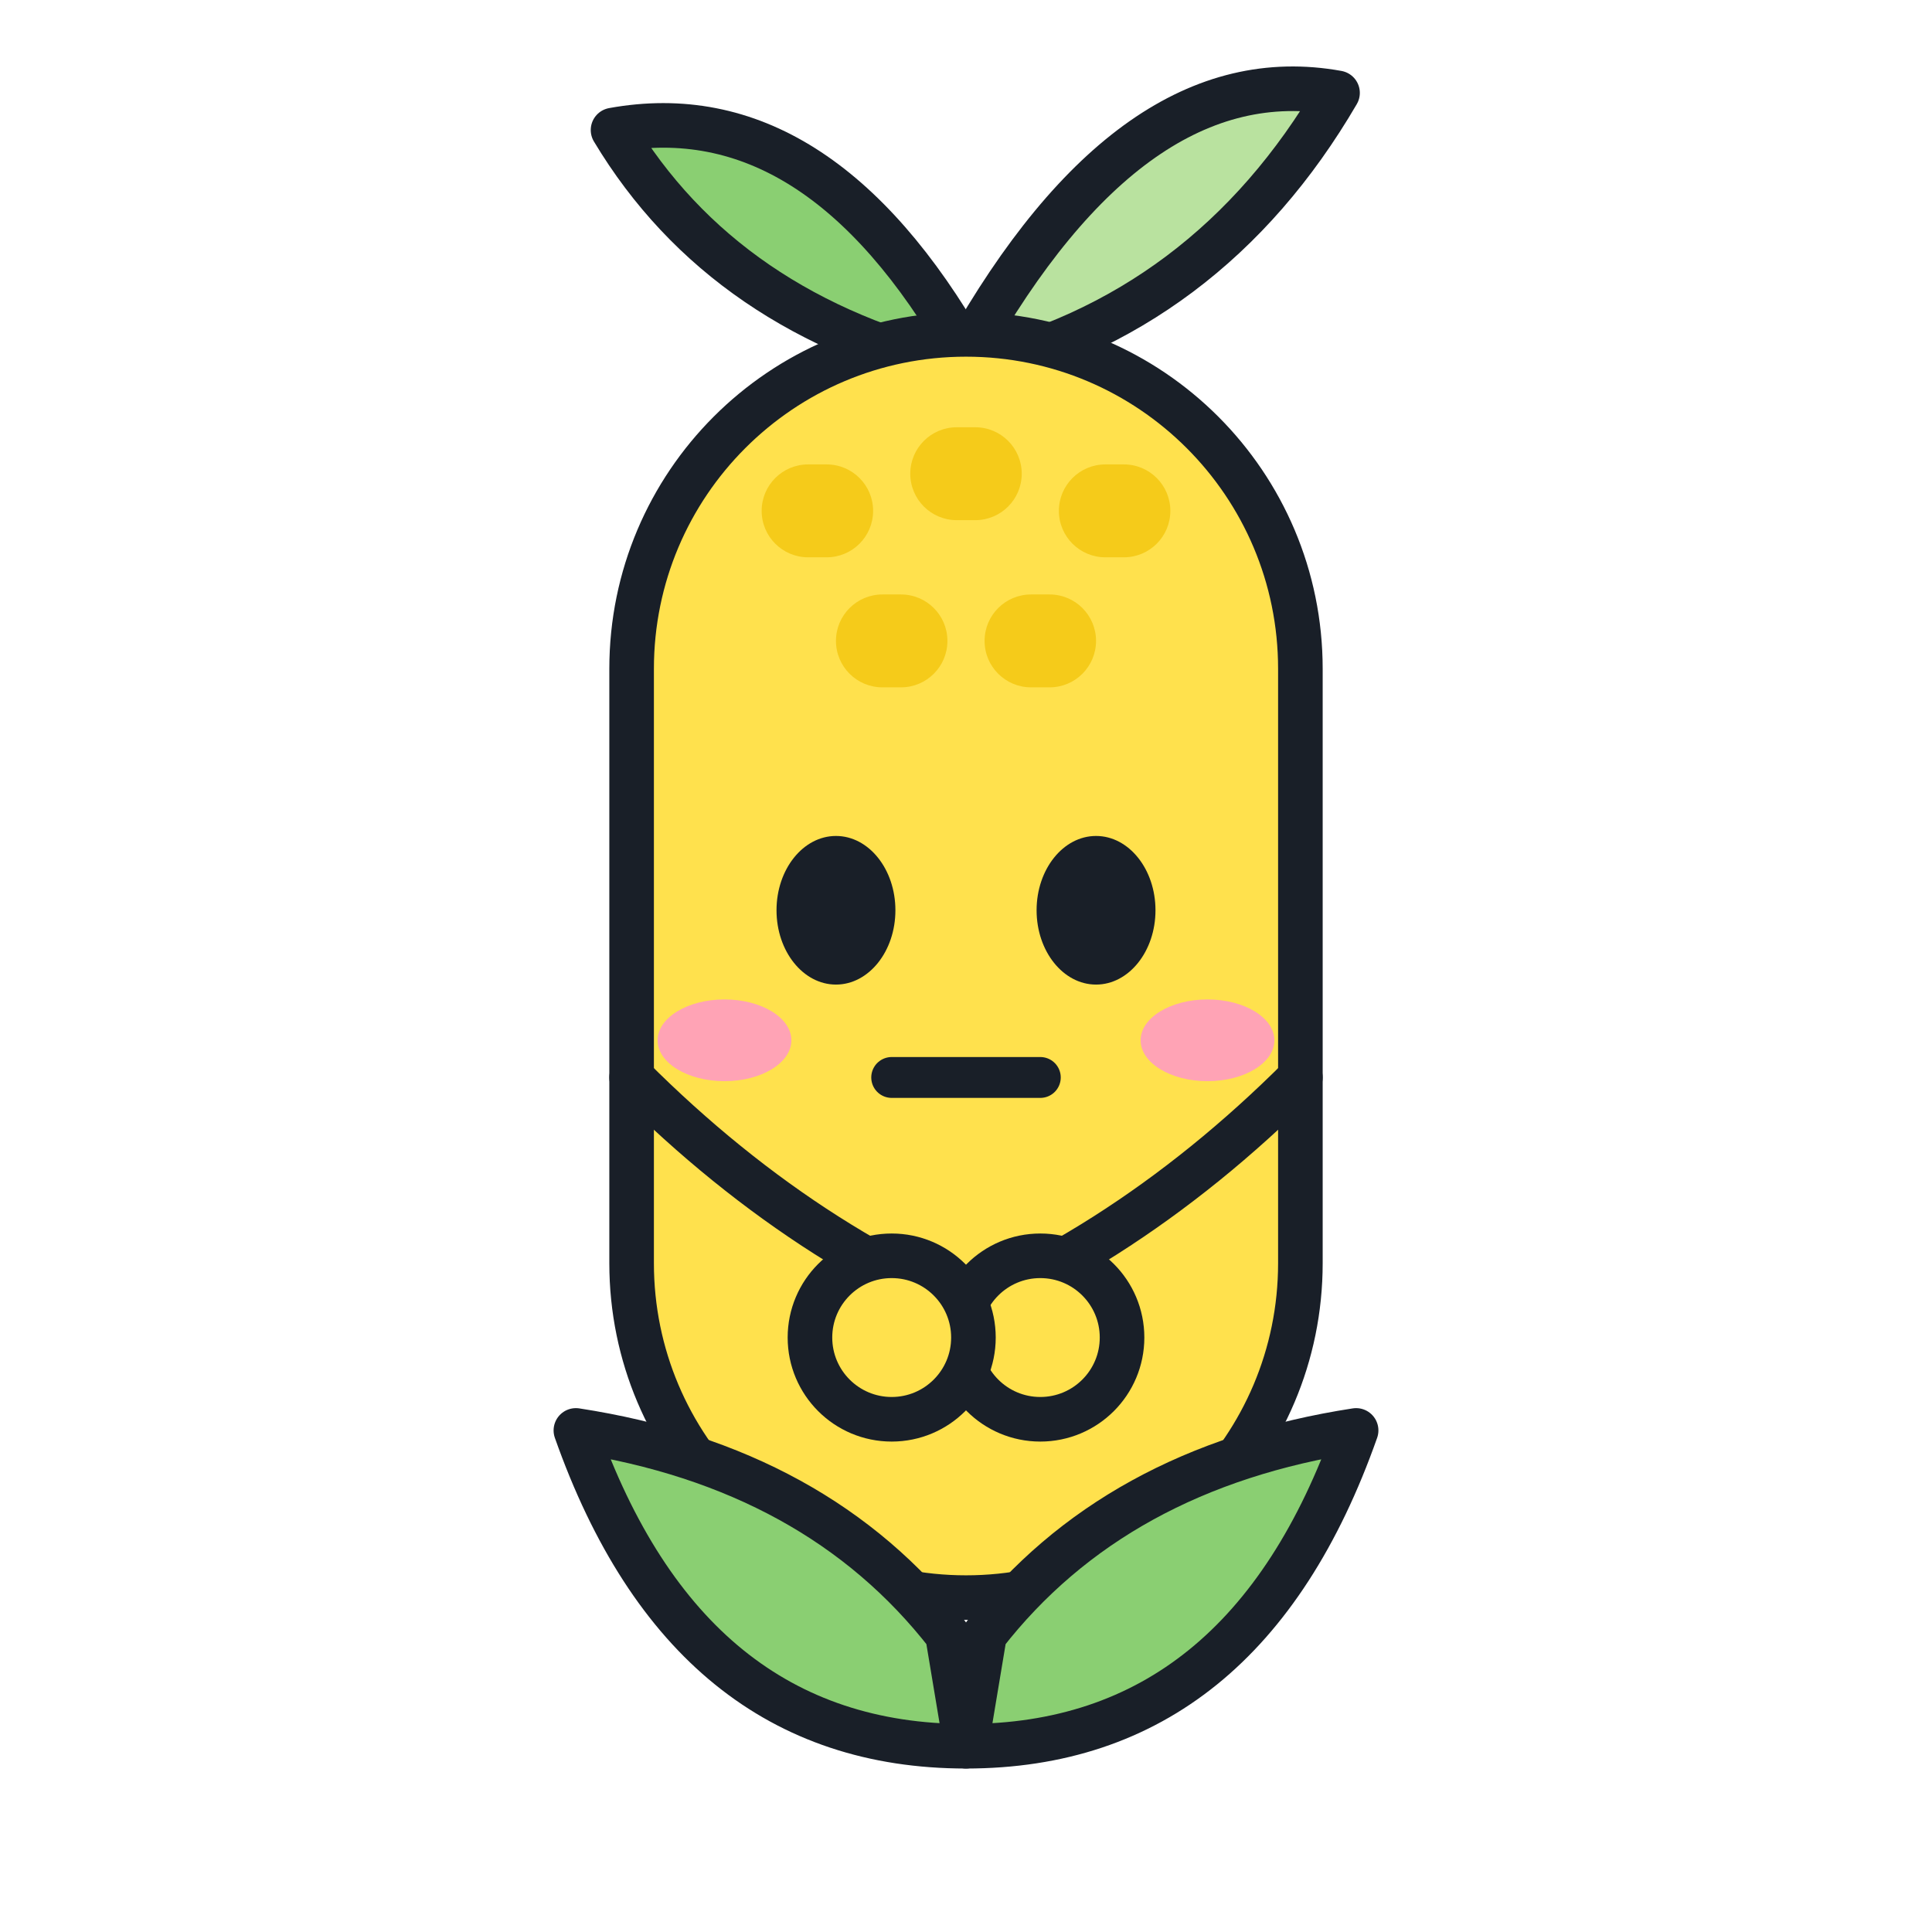
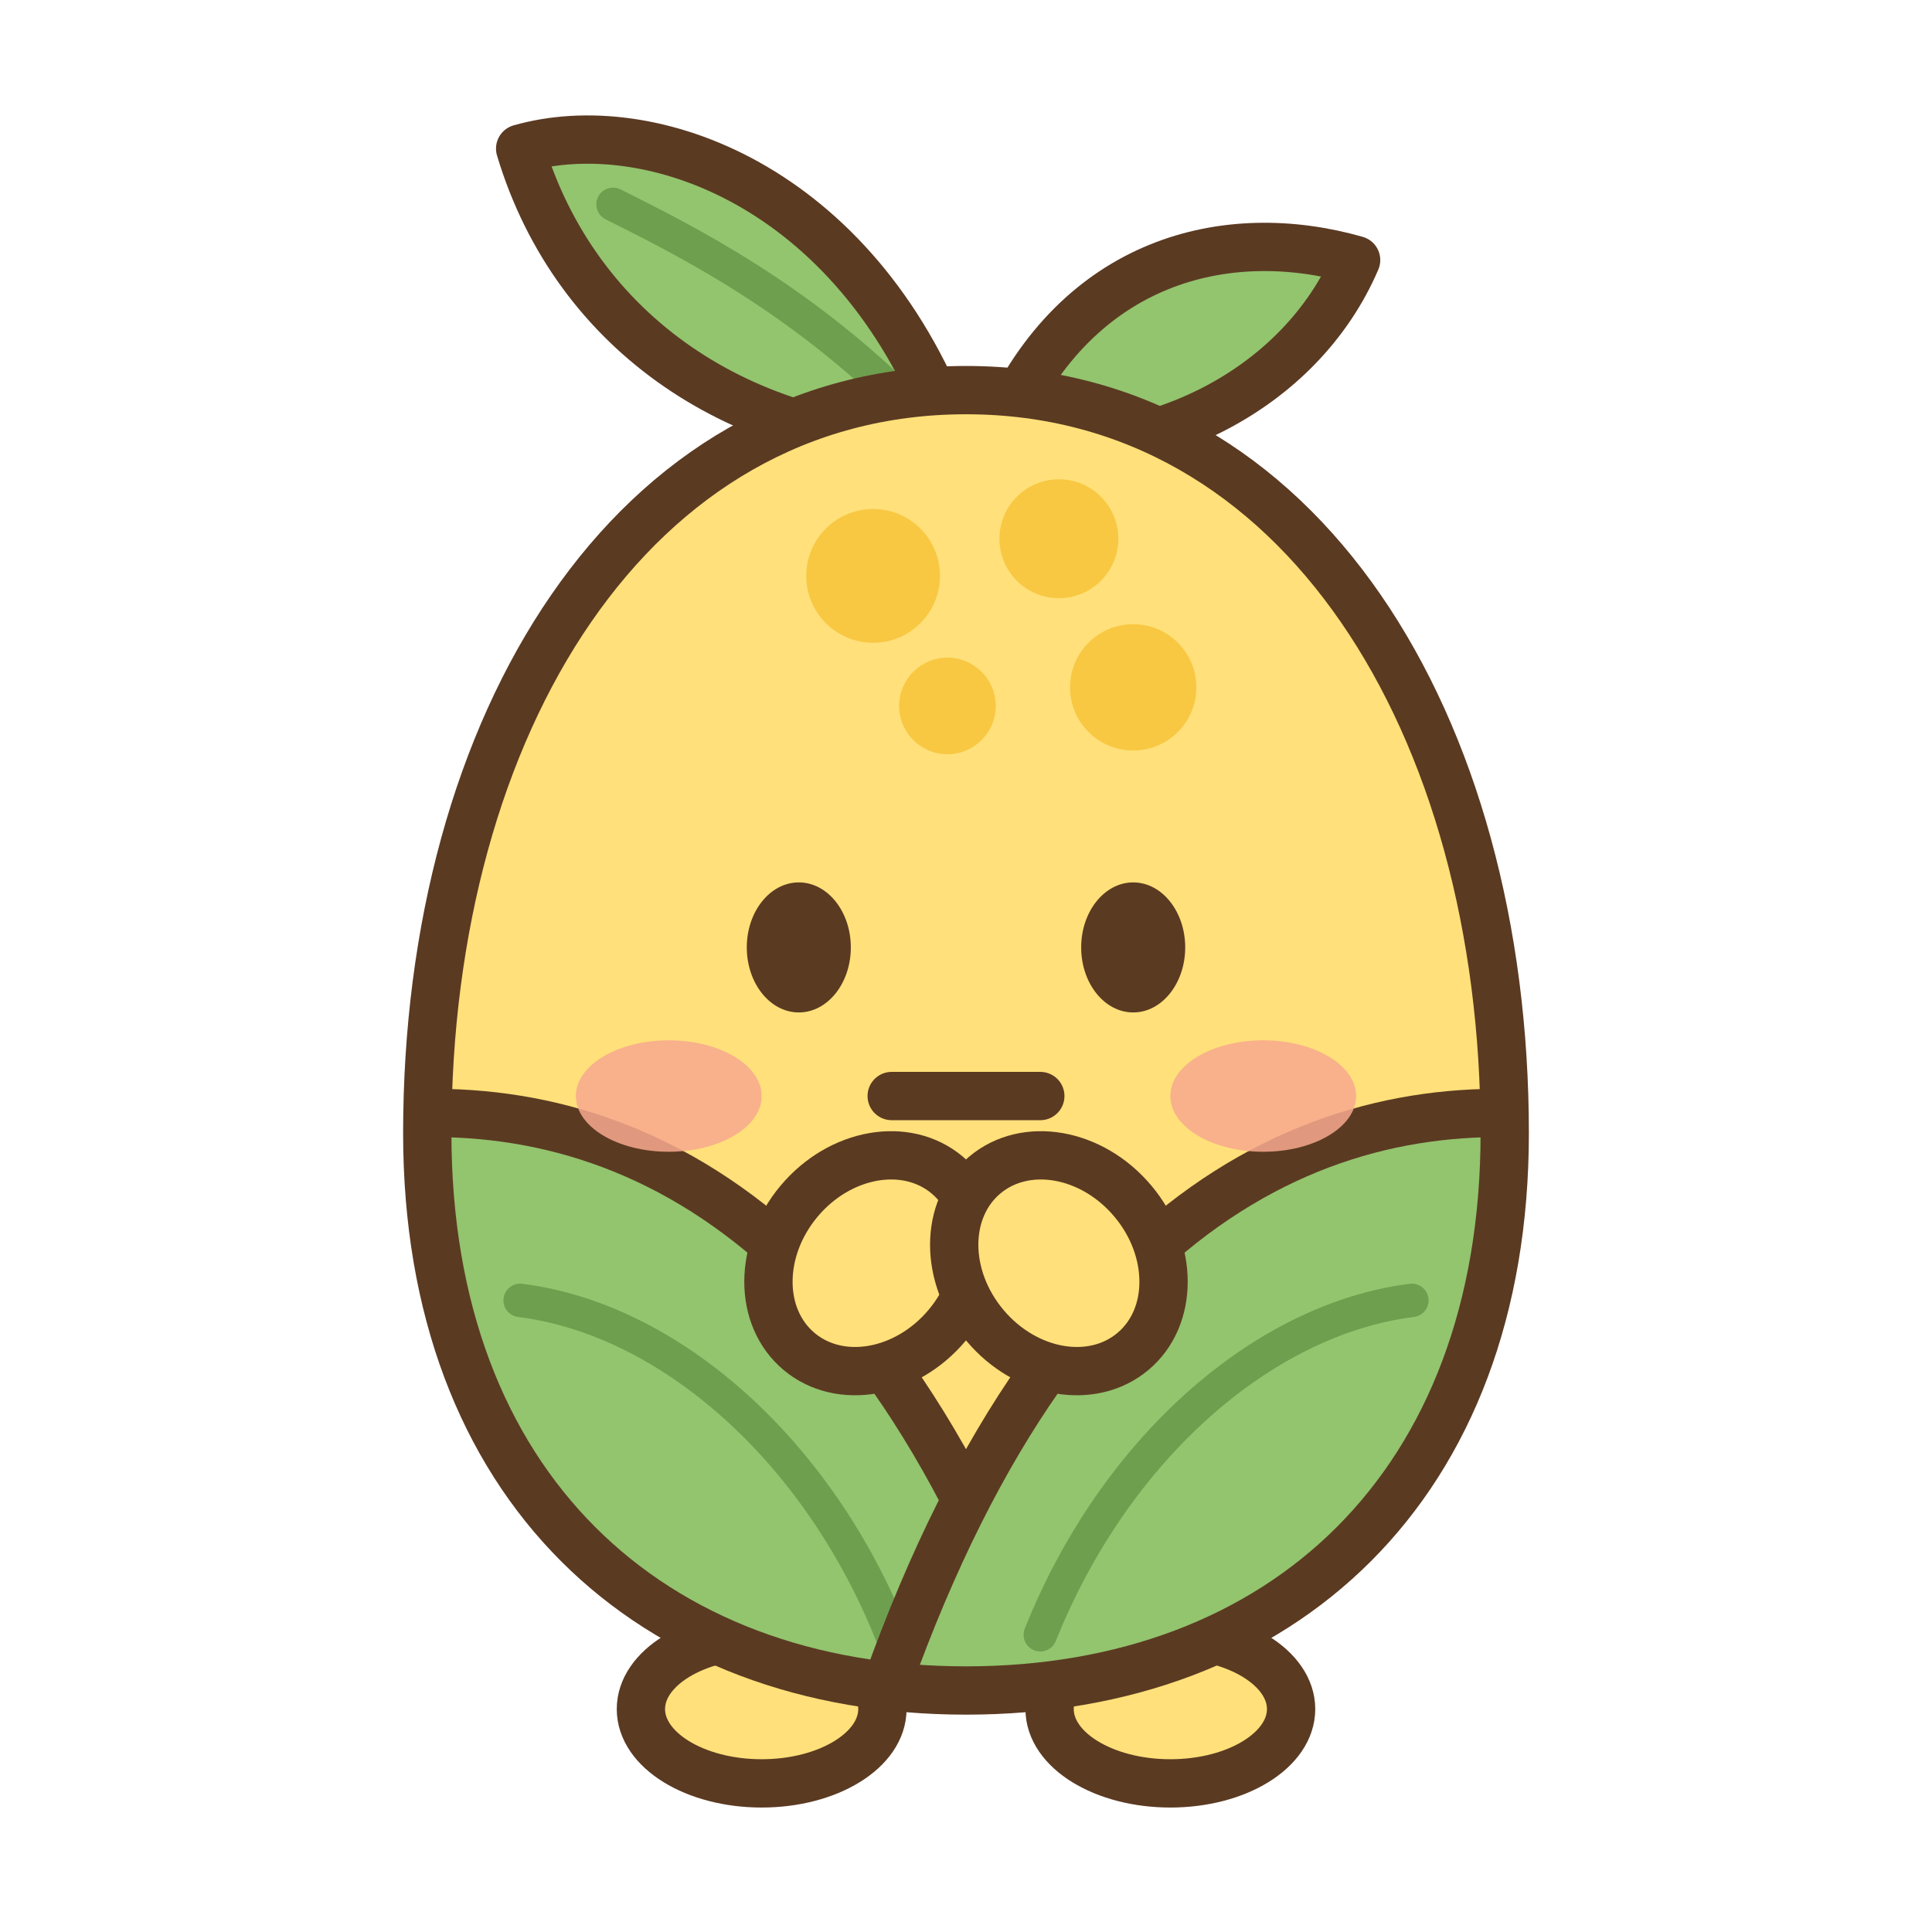
<svg xmlns="http://www.w3.org/2000/svg" viewBox="-4 -4 104 104" width="512" height="512">
-   <path d="M48 15 Q40 1 29 3 Q35 13 48 16 Z" fill="#8ACF72" stroke="#191F28" stroke-width="2.4" stroke-linejoin="round" />
-   <path d="M48 15 Q57 -1 68 1 Q61 13 48 16 Z" fill="#B9E29F" stroke="#191F28" stroke-width="2.4" stroke-linejoin="round" />
-   <rect x="30" y="14" width="36" height="68" rx="18" fill="#FFE14D" stroke="#191F28" stroke-width="2.4" />
-   <g fill="#F5CB1A">
-     <rect x="37" y="21" width="6" height="5" rx="2.5" />
-     <rect x="45" y="19" width="6" height="5" rx="2.5" />
-     <rect x="53" y="21" width="6" height="5" rx="2.5" />
-     <rect x="41" y="28" width="6" height="5" rx="2.5" />
-     <rect x="49" y="28" width="6" height="5" rx="2.5" />
+   <path d="M47 19 C42 6 31 2 24 4 C27 14 36 20 47 20 Z" fill="#93C46E" stroke="#5B3A22" stroke-width="2.6" stroke-linejoin="round" stroke-linecap="round" />
+   <path d="M45 18 C39 12 33 9 29 7" fill="none" stroke="#6E9F4E" stroke-width="1.8" stroke-linecap="round" />
+   <path d="M50 19 C54 10 62 8 69 10 C66 17 58 21 50 20 Z" fill="#93C46E" stroke="#5B3A22" stroke-width="2.6" stroke-linejoin="round" stroke-linecap="round" />
+   <ellipse cx="37" cy="88" rx="6.5" ry="4" fill="#FFE07A" stroke="#5B3A22" stroke-width="2.6" stroke-linejoin="round" stroke-linecap="round" />
+   <ellipse cx="59" cy="88" rx="6.5" ry="4" fill="#FFE07A" stroke="#5B3A22" stroke-width="2.6" stroke-linejoin="round" stroke-linecap="round" />
+   <defs>
+     <clipPath id="egg">
+       <path d="M48 17 C66 17 77 35 77 57 C77 76 65 87 48 87 C31 87 19 76 19 57 C19 35 30 17 48 17 Z" />
+     </clipPath>
+   </defs>
+   <path d="M48 17 C66 17 77 35 77 57 C77 76 65 87 48 87 C31 87 19 76 19 57 C19 35 30 17 48 17 Z" fill="#FFE07A" />
+   <g fill="#F8C843">
+     <circle cx="43" cy="27" r="3.6" />
+     <circle cx="53" cy="25" r="3.2" />
+     <circle cx="57" cy="33" r="3.4" />
+     <circle cx="47" cy="34" r="2.6" />
  </g>
-   <ellipse cx="41" cy="45" rx="3.2" ry="4" fill="#191F28" />
-   <ellipse cx="55" cy="45" rx="3.2" ry="4" fill="#191F28" />
-   <path d="M44 54 h8" fill="none" stroke="#191F28" stroke-width="2.2" stroke-linecap="round" />
-   <ellipse cx="35" cy="52" rx="3.6" ry="2.2" fill="#FFA3B5" />
-   <ellipse cx="61" cy="52" rx="3.6" ry="2.2" fill="#FFA3B5" />
-   <path d="M30 54 Q40 64 52 68 M66 54 Q56 64 44 68" fill="none" stroke="#191F28" stroke-width="2.4" stroke-linecap="round" />
-   <circle cx="52" cy="68" r="4.4" fill="#FFE14D" stroke="#191F28" stroke-width="2.4" />
-   <circle cx="44" cy="68" r="4.4" fill="#FFE14D" stroke="#191F28" stroke-width="2.4" />
-   <path d="M48 90 Q33 90 27 73 Q40 75 47 84 Z" fill="#8ACF72" stroke="#191F28" stroke-width="2.4" stroke-linejoin="round" />
-   <path d="M48 90 Q63 90 69 73 Q56 75 49 84 Z" fill="#8ACF72" stroke="#191F28" stroke-width="2.4" stroke-linejoin="round" />
+   <g clip-path="url(#egg)">
+     <path d="M17 56 C30 55 45 62 54 92 L10 92 Z" fill="#93C46E" stroke="#5B3A22" stroke-width="2.6" stroke-linejoin="round" stroke-linecap="round" />
+     <path d="M24 66 C32 67 40 74 44 84" fill="none" stroke="#6E9F4E" stroke-width="1.8" stroke-linecap="round" />
+     <path d="M79 56 C66 55 51 62 42 92 L86 92 Z" fill="#93C46E" stroke="#5B3A22" stroke-width="2.6" stroke-linejoin="round" stroke-linecap="round" />
+     <path d="M72 66 C64 67 56 74 52 84" fill="none" stroke="#6E9F4E" stroke-width="1.8" stroke-linecap="round" />
+   </g>
+   <path d="M48 17 C66 17 77 35 77 57 C77 76 65 87 48 87 C31 87 19 76 19 57 C19 35 30 17 48 17 Z" fill="none" stroke="#5B3A22" stroke-width="2.6" stroke-linejoin="round" stroke-linecap="round" />
+   <ellipse cx="39" cy="47" rx="2.8" ry="3.5" fill="#5B3A22" />
+   <ellipse cx="57" cy="47" rx="2.8" ry="3.5" fill="#5B3A22" />
+   <path d="M44 55 h8" fill="none" stroke="#5B3A22" stroke-width="2.6" stroke-linejoin="round" stroke-linecap="round" />
+   <ellipse cx="32" cy="55" rx="5" ry="3" fill="#F7A98E" opacity=".85" />
+   <ellipse cx="64" cy="55" rx="5" ry="3" fill="#F7A98E" opacity=".85" />
+   <ellipse cx="43" cy="64" rx="5.2" ry="6.2" transform="rotate(40 43 64)" fill="#FFE07A" stroke="#5B3A22" stroke-width="2.6" stroke-linejoin="round" stroke-linecap="round" />
+   <ellipse cx="53" cy="64" rx="5.2" ry="6.2" transform="rotate(-40 53 64)" fill="#FFE07A" stroke="#5B3A22" stroke-width="2.6" stroke-linejoin="round" stroke-linecap="round" />
</svg>
